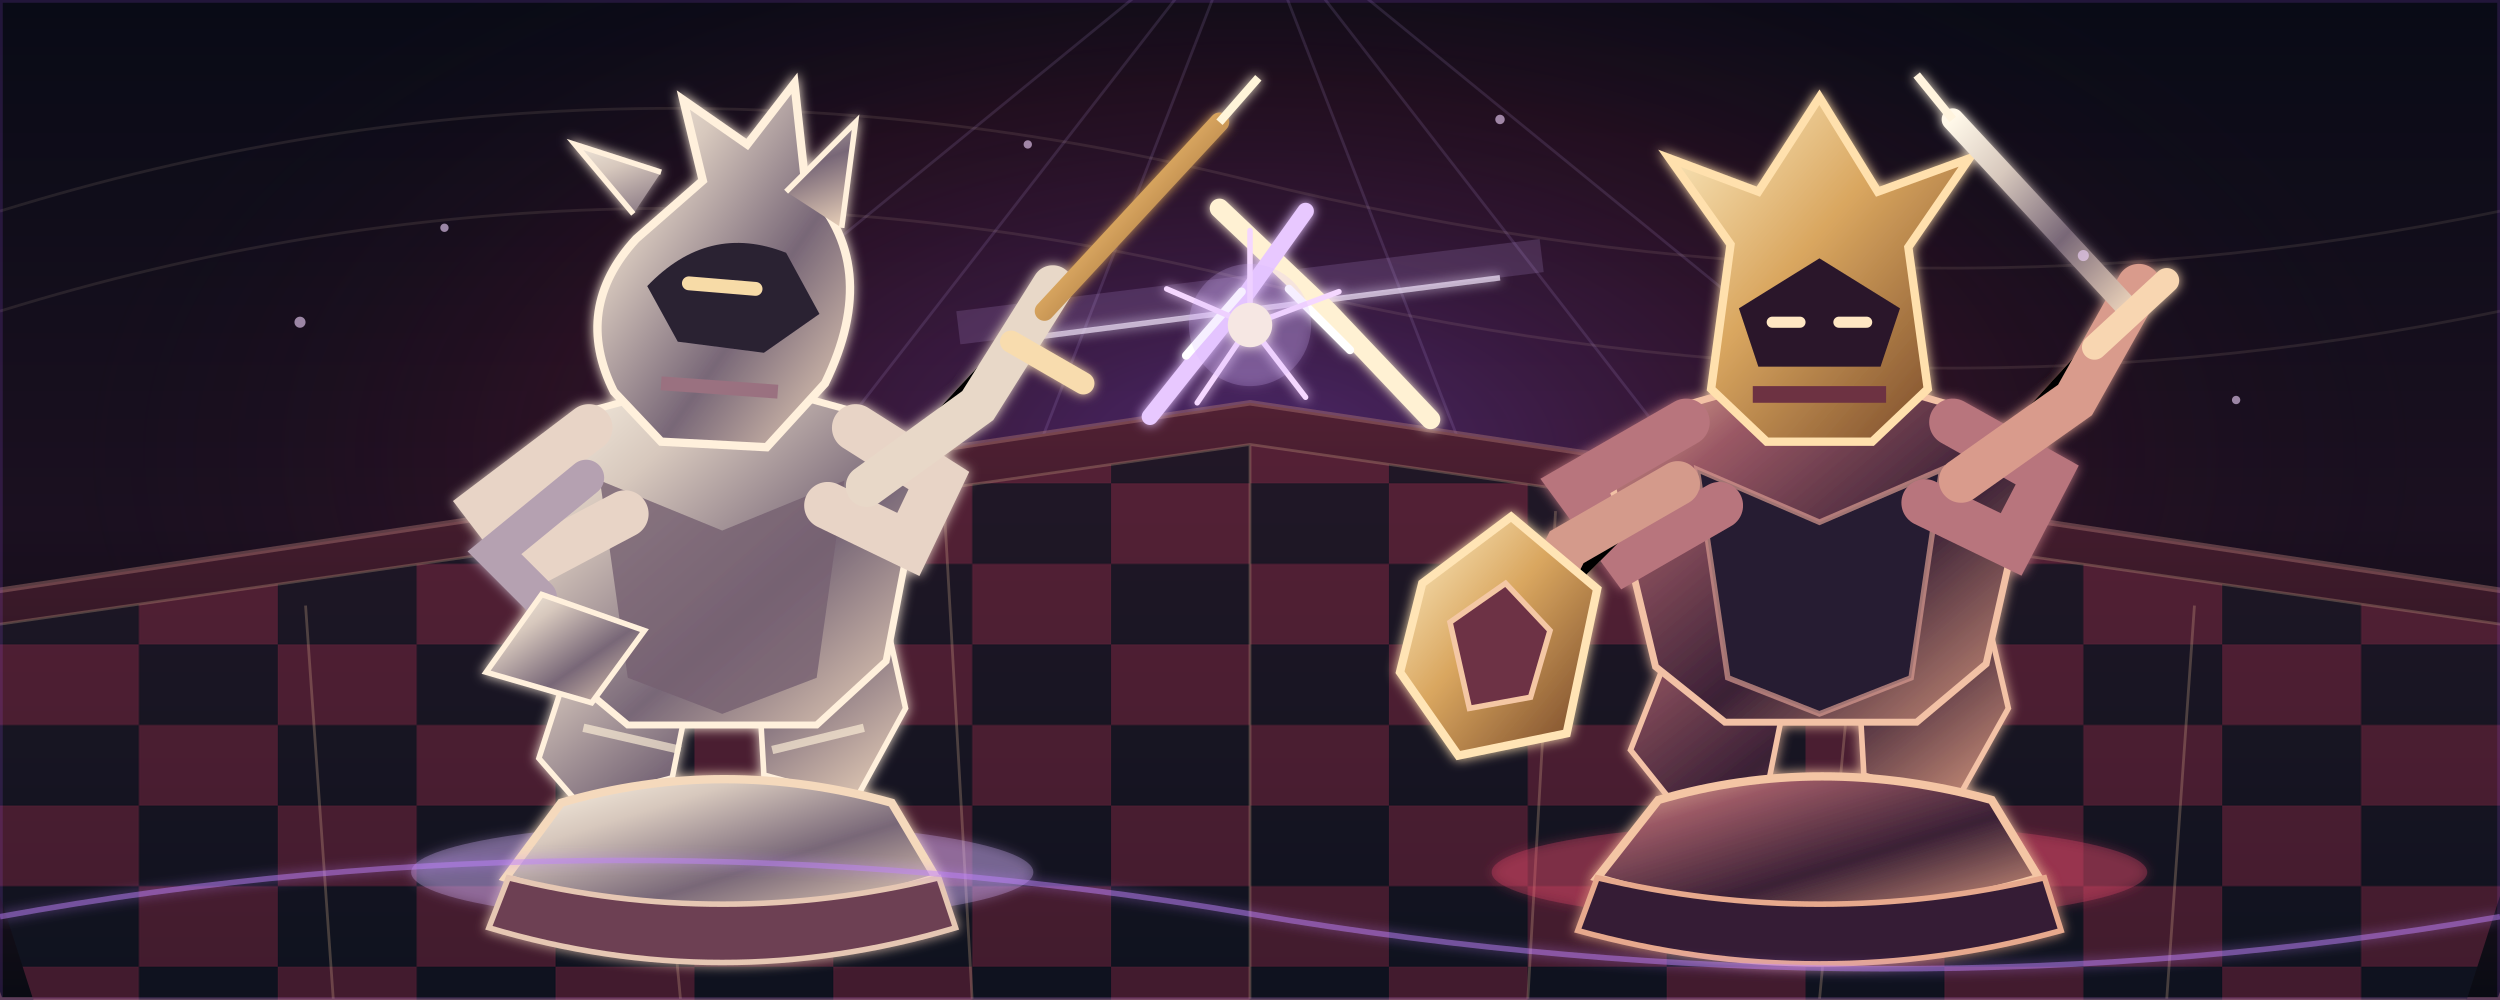
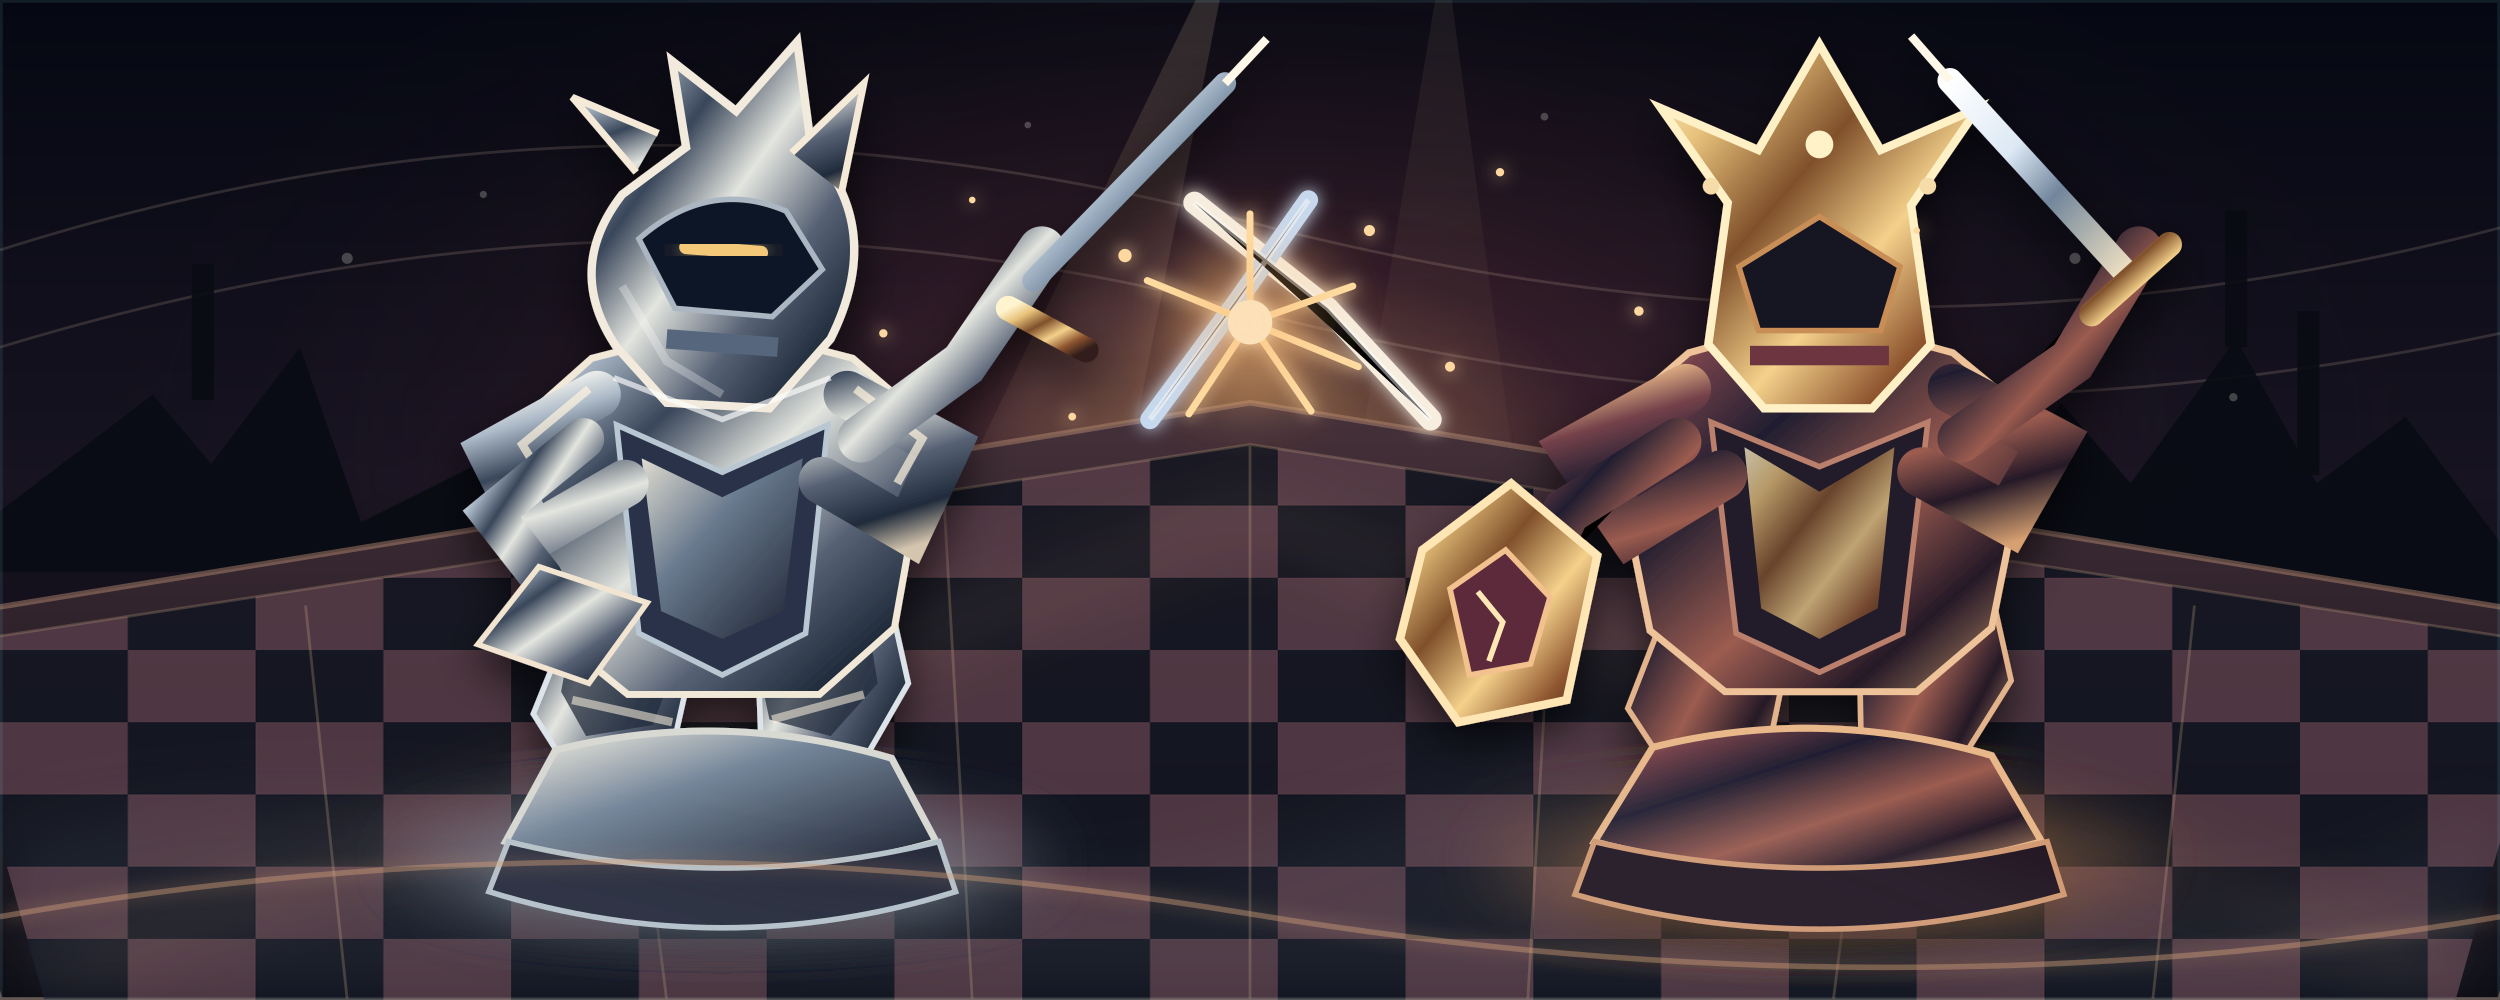
<svg xmlns="http://www.w3.org/2000/svg" viewBox="0 0 900 360" preserveAspectRatio="xMidYMid slice">
  <defs>
-     <linearGradient id="bg" x2="0" y2="1">
-       <stop stop-color="#090b16" />
-       <stop offset=".52" stop-color="#1b1020" />
-       <stop offset="1" stop-color="#05060c" />
+     <linearGradient id="sky" x2="0" y2="1">
+       <stop stop-color="#050812" />
+       <stop offset=".48" stop-color="#171321" />
+       <stop offset="1" stop-color="#09070d" />
    </linearGradient>
-     <radialGradient id="glow">
-       <stop stop-color="#a855f7" stop-opacity=".36" />
-       <stop offset=".58" stop-color="#8b1c43" stop-opacity=".16" />
-       <stop offset="1" stop-color="#090b16" stop-opacity="0" />
+     <radialGradient id="battleGlow">
+       <stop stop-color="#f4b66b" stop-opacity=".55" />
+       <stop offset=".28" stop-color="#a84b53" stop-opacity=".22" />
+       <stop offset="1" stop-color="#080910" stop-opacity="0" />
    </radialGradient>
-     <linearGradient id="silver" x1="0" y1="0" x2="1" y2="1">
-       <stop stop-color="#fff8e9" />
-       <stop offset=".28" stop-color="#d7c8bd" />
-       <stop offset=".62" stop-color="#786777" />
-       <stop offset="1" stop-color="#f0d7bd" />
+     <linearGradient id="steel" x1="0" y1="0" x2="1" y2="1">
+       <stop stop-color="#fffdf4" />
+       <stop offset=".13" stop-color="#aebbc9" />
+       <stop offset=".3" stop-color="#39465a" />
+       <stop offset=".48" stop-color="#e3e5df" />
+       <stop offset=".68" stop-color="#566174" />
+       <stop offset=".86" stop-color="#202b3b" />
+       <stop offset="1" stop-color="#d4c5ae" />
    </linearGradient>
-     <linearGradient id="onyx" x1="0" y1="0" x2="1" y2="1">
-       <stop stop-color="#f4c4a1" />
-       <stop offset=".24" stop-color="#9b5965" />
-       <stop offset=".6" stop-color="#3a2035" />
-       <stop offset="1" stop-color="#d99a80" />
+     <linearGradient id="steelEdge" x2="1" y2="1">
+       <stop stop-color="#fff9e8" />
+       <stop offset=".4" stop-color="#75869a" />
+       <stop offset="1" stop-color="#171c2b" />
+     </linearGradient>
+     <linearGradient id="obsidian" x1="0" y1="0" x2="1" y2="1">
+       <stop stop-color="#f0c08c" />
+       <stop offset=".16" stop-color="#74414a" />
+       <stop offset=".34" stop-color="#211e30" />
+       <stop offset=".58" stop-color="#9c5c50" />
+       <stop offset=".78" stop-color="#251927" />
+       <stop offset="1" stop-color="#d6a071" />
    </linearGradient>
    <linearGradient id="gold" x1="0" y1="0" x2="1" y2="1">
-       <stop stop-color="#fff0c8" />
-       <stop offset=".45" stop-color="#d9a65f" />
-       <stop offset="1" stop-color="#704124" />
+       <stop stop-color="#fff4ce" />
+       <stop offset=".18" stop-color="#e8c27b" />
+       <stop offset=".4" stop-color="#80502b" />
+       <stop offset=".62" stop-color="#f4d18b" />
+       <stop offset=".82" stop-color="#8e552f" />
+       <stop offset="1" stop-color="#321e1b" />
    </linearGradient>
-     <linearGradient id="floor" x2="0" y2="1">
-       <stop stop-color="#512033" />
-       <stop offset="1" stop-color="#090b13" />
+     <linearGradient id="blade" x1="0" y1="0" x2="1" y2="1">
+       <stop stop-color="#fff" />
+       <stop offset=".35" stop-color="#dce8f4" />
+       <stop offset=".58" stop-color="#71869c" />
+       <stop offset="1" stop-color="#f8e7c5" />
    </linearGradient>
-     <pattern id="checks" width="100" height="58" patternUnits="userSpaceOnUse">
-       <rect width="100" height="58" fill="#111522" />
-       <path d="M0 0H50V29H0ZM50 29H100V58H50Z" fill="#8c2948" opacity=".58" />
+     <linearGradient id="board" x2="0" y2="1">
+       <stop stop-color="#46313a" />
+       <stop offset="1" stop-color="#090a12" />
+     </linearGradient>
+     <pattern id="squares" width="92" height="52" patternUnits="userSpaceOnUse">
+       <rect width="92" height="52" fill="#111521" />
+       <path d="M0 0H46V26H0ZM46 26H92V52H46Z" fill="#79505a" opacity=".65" />
    </pattern>
-     <filter id="glow" x="-60%" y="-60%" width="220%" height="220%">
-       <feGaussianBlur stdDeviation="8" />
+     <filter id="softGlow" x="-80%" y="-80%" width="260%" height="260%">
+       <feGaussianBlur stdDeviation="12" />
    </filter>
-     <filter id="shine" x="-50%" y="-50%" width="200%" height="200%">
-       <feGaussianBlur stdDeviation="2.2" result="b" />
+     <filter id="bloom" x="-50%" y="-50%" width="200%" height="200%">
+       <feGaussianBlur stdDeviation="3" result="b" />
      <feMerge>
        <feMergeNode in="b" />
        <feMergeNode in="SourceGraphic" />
      </feMerge>
    </filter>
+     <filter id="shadow" x="-50%" y="-50%" width="200%" height="220%">
+       <feGaussianBlur in="SourceAlpha" stdDeviation="8" result="blur" />
+       <feOffset dy="7" />
+       <feComponentTransfer>
+         <feFuncA type="linear" slope=".65" />
+       </feComponentTransfer>
+       <feMerge>
+         <feMergeNode />
+         <feMergeNode in="SourceGraphic" />
+       </feMerge>
+     </filter>
+     <linearGradient id="beam" x2="0" y2="1">
+       <stop stop-color="#ffe7bc" stop-opacity=".35" />
+       <stop offset="1" stop-color="#f4a66b" stop-opacity="0" />
+     </linearGradient>
  </defs>
-   <rect width="900" height="360" fill="url(#bg)" />
-   <ellipse cx="450" cy="164" rx="430" ry="230" fill="url(#glow)" />
-   <path d="M450 -35L40 300M450 -35L190 300M450 -35L320 300M450 -35L580 300M450 -35L710 300M450 -35L860 300" stroke="#d6b3ff" stroke-opacity=".13" />
-   <path d="M0 76Q220 8 450 65T900 76M0 112Q220 44 450 101T900 112" fill="none" stroke="#f5d6b7" stroke-opacity=".1" />
-   <path d="M-50 220L450 145L950 220L900 360H0Z" fill="url(#floor)" stroke="#b47b76" stroke-opacity=".42" stroke-width="2" />
-   <path d="M-30 229L450 160L930 229L888 360H12Z" fill="url(#checks)" opacity=".72" />
-   <path d="M-30 229L450 160L930 229M12 360L888 360M110 218L120 360M230 201L245 360M340 184L350 360M450 160L450 360M560 184L550 360M670 201L655 360M790 218L780 360" fill="none" stroke="#d9b18c" stroke-opacity=".28" />
-   <path d="M345 118L555 92" stroke="#d8b4fe" stroke-width="12" opacity=".16" filter="url(#glow)" />
-   <path d="M360 123L540 100" stroke="#f5e8ff" stroke-width="2" opacity=".75" filter="url(#shine)" />
-   <g transform="translate(260 22)" filter="url(#shine)">
-     <ellipse cx="0" cy="292" rx="112" ry="18" fill="#d8b4fe" opacity=".3" filter="url(#glow)" />
-     <path d="M-56 220L-47 176L-23 164L-7 203L-18 258L-52 267L-66 251ZM12 204L29 166L54 179L66 233L48 266L15 257Z" fill="url(#silver)" stroke="#fff0dc" stroke-width="2" />
-     <path d="M-58 267Q0 250 61 267L77 294Q0 319 -78 294Z" fill="url(#silver)" stroke="#f5d9bc" stroke-width="3" />
-     <path d="M-77 294Q0 313 78 294L84 312Q0 337 -84 312Z" fill="#6d4052" stroke="#e6c7b3" stroke-width="2" />
-     <path d="M-48 126L-72 148L-58 219L-34 239L34 239L59 216L72 148L47 126L0 113Z" fill="url(#silver)" stroke="#fff0dc" stroke-width="2.5" />
-     <path d="M-44 151L0 169L44 151L34 222L0 235L-34 222Z" fill="#756071" opacity=".8" />
-     <path d="M-48 132L-85 160L-69 181L-35 163M48 132L78 151L67 174L38 160" fill="none" stroke="#e8d4c6" stroke-width="17" stroke-linecap="round" />
-     <path d="M-39 119Q-54 89 -31 64L-7 43L-14 14L9 30L26 8L30 45Q58 73 37 116L16 139L-22 137Z" fill="url(#silver)" stroke="#fff0dc" stroke-width="3" />
-     <path d="M-27 81Q-5 58 23 69L35 91L15 105L-16 101Z" fill="#292133" />
-     <path d="M-12 80L12 82" stroke="#f7dba7" stroke-width="5" stroke-linecap="round" />
-     <path d="M-22 116L20 119" stroke="#9a7180" stroke-width="5" />
-     <path d="M-32 55L-53 30L-22 40M23 47L48 22L43 60" fill="url(#silver)" stroke="#fff0dc" stroke-width="2" />
-     <path d="M52 153L92 124L119 81" stroke="#e8d8c8" stroke-width="15" stroke-linecap="round" />
-     <path d="M116 90L179 22" stroke="url(#gold)" stroke-width="7" stroke-linecap="round" />
-     <path d="M104 101L130 116" stroke="#f8dcae" stroke-width="8" stroke-linecap="round" />
-     <path d="M179 22L193 6" stroke="#fff5d9" stroke-width="3" />
-     <path d="M-49 150L-82 177L-66 193" fill="none" stroke="#b5a1b1" stroke-width="13" stroke-linecap="round" />
-     <path d="M-65 192L-85 220L-47 231L-28 205Z" fill="url(#silver)" stroke="#fff0dc" stroke-width="2" />
-     <path d="M-50 240L-15 248M18 248L51 240" stroke="#fff1d9" stroke-opacity=".65" stroke-width="3" />
+   <rect width="900" height="360" fill="url(#sky)" />
+   <ellipse cx="454" cy="160" rx="440" ry="235" fill="url(#battleGlow)" />
+   <path d="M445 -30L285 300H380Z" fill="url(#beam)" opacity=".45" />
+   <path d="M520 -20L470 280H560Z" fill="url(#beam)" opacity=".2" />
+   <g opacity=".18" stroke="#d5b8a0" fill="none">
+     <path d="M0 90Q220 20 450 80T900 82" />
+     <path d="M0 125Q230 55 450 112T900 120" />
  </g>
-   <g transform="translate(655 20)" filter="url(#shine)">
-     <ellipse cx="0" cy="294" rx="118" ry="18" fill="#ef476f" opacity=".28" filter="url(#glow)" />
-     <path d="M-57 222L-48 177L-24 163L-7 205L-18 260L-52 270L-68 250ZM13 205L30 166L55 179L68 235L49 269L16 259Z" fill="url(#onyx)" stroke="#f3c2a6" stroke-width="2" />
-     <path d="M-58 268Q0 251 62 268L79 296Q0 320 -80 296Z" fill="url(#onyx)" stroke="#f4c5a4" stroke-width="3" />
-     <path d="M-80 296Q0 315 81 296L87 315Q0 339 -87 315Z" fill="#351d34" stroke="#e7a98d" stroke-width="2" />
-     <path d="M-49 126L-76 149L-59 220L-34 240L35 240L60 219L76 148L48 126L0 112Z" fill="url(#onyx)" stroke="#f2c1a5" stroke-width="2.5" />
-     <path d="M-44 149L0 168L44 149L33 224L0 237L-33 224Z" fill="#261b30" stroke="#d79b91" stroke-opacity=".7" stroke-width="2" />
-     <path d="M-48 132L-88 155L-69 181L-36 162M48 132L82 151L69 176L38 161" fill="none" stroke="#b8757d" stroke-width="17" stroke-linecap="round" />
-     <path d="M-39 120L-32 68L-54 37L-22 49L0 15L21 49L54 37L32 69L39 120L19 139L-19 139Z" fill="url(#gold)" stroke="#ffe0ad" stroke-width="3" />
-     <path d="M-29 91L0 73L29 91L22 112L-22 112Z" fill="#2a172a" />
-     <path d="M-17 96L-7 96M7 96L17 96" stroke="#ffe7c3" stroke-width="4" stroke-linecap="round" />
-     <path d="M-24 122L24 122" stroke="#6d3142" stroke-width="6" />
-     <path d="M-51 154L-91 177L-108 211" stroke="#d49a8b" stroke-width="16" stroke-linecap="round" />
-     <path d="M-143 190L-111 166L-80 192L-91 244L-130 252L-151 222Z" fill="url(#gold)" stroke="#ffe4b5" stroke-width="3" />
-     <path d="M-133 204L-113 190L-97 207L-104 231L-126 235Z" fill="#6d3045" stroke="#f4c7a4" stroke-width="2" />
-     <path d="M51 153L92 124L115 83" stroke="#d99b8c" stroke-width="16" stroke-linecap="round" />
-     <path d="M112 92L48 23" stroke="url(#silver)" stroke-width="8" stroke-linecap="round" />
-     <path d="M99 105L125 81" stroke="#f8d6b1" stroke-width="9" stroke-linecap="round" />
-     <path d="M48 23L35 7" stroke="#fff4de" stroke-width="3" />
+   <g fill="#080b13" opacity=".9">
+     <path d="M0 184L55 142L76 167L108 125L130 188L176 165L200 206H0ZM710 191L742 145L767 174L805 122L834 174L866 150L900 195V230H710Z" />
+     <path d="M73 144V95M805 125V76M831 171V112" stroke="#090b13" stroke-width="8" />
  </g>
-   <g filter="url(#shine)">
-     <path d="M439 75L478 112L515 151" stroke="#fff1d3" stroke-width="7" stroke-linecap="round" />
-     <path d="M470 76L445 111L414 150" stroke="#e8c8ff" stroke-width="6" stroke-linecap="round" />
-     <path d="M464 104L486 126M447 105L427 128" stroke="#fff" stroke-width="3" stroke-linecap="round" />
-     <path d="M450 117L450 83M450 117L482 105M450 117L420 104M450 117L470 143M450 117L431 145" stroke="#f5d7ff" stroke-width="2" stroke-linecap="round" />
-     <circle cx="450" cy="117" r="8" fill="#fff5db" />
-     <circle cx="450" cy="117" r="22" fill="#d8b4fe" opacity=".22" filter="url(#glow)" />
+   <path d="M-40 225L450 145L940 225L900 360H0Z" fill="url(#board)" stroke="#b68a72" stroke-opacity=".48" stroke-width="2" />
+   <path d="M-20 232L450 160L920 232L884 360H16Z" fill="url(#squares)" opacity=".86" />
+   <path d="M-20 232L450 160L920 232M16 360L884 360M110 218L125 360M220 201L240 360M340 183L350 360M450 160L450 360M560 183L550 360M680 201L660 360M790 218L775 360" fill="none" stroke="#d5b18e" stroke-opacity=".25" />
+   <path d="M20 350L450 184L880 350" fill="none" stroke="#f1b67f" stroke-opacity=".17" stroke-width="9" filter="url(#softGlow)" />
+   <g transform="translate(260 10)" filter="url(#shadow)">
+     <ellipse cx="0" cy="300" rx="116" ry="18" fill="#c6d9ed" opacity=".28" filter="url(#softGlow)" />
+     <path d="M-53 210L-43 168L-18 158L-5 202L-18 260L-54 269L-68 247Z" fill="url(#steel)" stroke="#dce4e9" stroke-width="2" />
+     <path d="M12 202L29 161L53 173L67 236L48 269L14 258Z" fill="url(#steel)" stroke="#dce4e9" stroke-width="2" />
+     <path d="M-60 260Q0 245 61 263L77 293Q0 315 -78 293Z" fill="url(#steelEdge)" stroke="#d8d9d3" stroke-width="2.5" />
+     <path d="M-77 293Q0 312 78 293L84 311Q0 337 -84 311Z" fill="#252b3b" stroke="#b7c4cc" stroke-width="2" />
+     <path d="M-47 179L-18 174L-8 206L-25 251L-49 255L-58 239ZM20 177L47 182L56 236L39 255L17 249L8 207Z" fill="#202a3a" opacity=".72" />
+     <path d="M-47 119L-74 143L-61 218L-34 240L35 240L62 216L75 143L47 119L0 107Z" fill="url(#steel)" stroke="#f1e8d8" stroke-width="2.5" />
+     <path d="M-38 143L0 160L38 143L30 218L0 233L-30 218Z" fill="#293348" stroke="#b9c7d2" stroke-width="2" />
+     <path d="M-29 155L0 169L29 155L22 210L0 220L-22 210Z" fill="url(#steelEdge)" opacity=".85" />
+     <path d="M-45 132L-83 153L-68 183L-35 164M45 132L81 151L67 181L36 163" fill="none" stroke="url(#steel)" stroke-width="17" stroke-linecap="round" />
+     <path d="M-48 130L-72 150L-64 163M48 130L72 148L63 164" fill="none" stroke="#fff4df" stroke-opacity=".7" stroke-width="3" />
+     <path d="M-38 115Q-57 87 -36 60L-13 43L-18 12L5 30L27 5L32 43Q59 72 39 112L17 137L-20 135Z" fill="url(#steel)" stroke="#f2eadc" stroke-width="3" />
+     <path d="M-30 76Q-5 54 23 66L36 87L18 104L-17 101Z" fill="#101827" stroke="#aab7c2" stroke-width="2" />
+     <path d="M-13 79L14 81" stroke="#f3c879" stroke-width="5" stroke-linecap="round" filter="url(#bloom)" />
+     <path d="M-20 112L20 115" stroke="#56667b" stroke-width="7" />
+     <path d="M-31 52L-54 25L-23 38M25 45L51 20L43 59" fill="url(#steel)" stroke="#f5ead8" stroke-width="2.5" />
+     <path d="M-36 93L-20 120L0 132" fill="none" stroke="#fff" stroke-opacity=".28" stroke-width="3" />
+     <path d="M50 148L87 121L115 80" stroke="url(#steel)" stroke-width="17" stroke-linecap="round" />
+     <path d="M112 91L181 20" stroke="url(#blade)" stroke-width="8" stroke-linecap="round" />
+     <path d="M103 101L131 116" stroke="url(#gold)" stroke-width="9" stroke-linecap="round" />
+     <path d="M181 20L196 4" stroke="#fff8e8" stroke-width="3" />
+     <path d="M-50 148L-83 175L-65 198" fill="none" stroke="url(#steel)" stroke-width="15" stroke-linecap="round" />
+     <path d="M-66 194L-88 222L-48 236L-27 207Z" fill="url(#steel)" stroke="#f1e4d0" stroke-width="2" />
+     <path d="M-54 242L-18 250M18 249L51 240" stroke="#fff3df" stroke-opacity=".55" stroke-width="3" />
+     <path d="M-39 126L0 141L39 126" fill="none" stroke="#fff" stroke-opacity=".65" stroke-width="2" />
  </g>
-   <path d="M0 330Q220 290 450 329T900 330" fill="none" stroke="#c084fc" stroke-opacity=".48" stroke-width="2" filter="url(#shine)" />
-   <g fill="#f4d5ff" opacity=".6">
-     <circle cx="108" cy="116" r="2" />
-     <circle cx="160" cy="82" r="1.5" />
-     <circle cx="750" cy="92" r="2" />
-     <circle cx="805" cy="144" r="1.5" />
-     <circle cx="370" cy="52" r="1.5" />
-     <circle cx="540" cy="43" r="1.7" />
+   <g transform="translate(655 8)" filter="url(#shadow)">
+     <ellipse cx="0" cy="302" rx="120" ry="19" fill="#f0a05f" opacity=".25" filter="url(#softGlow)" />
+     <path d="M-55 211L-45 169L-20 157L-6 202L-18 260L-54 270L-69 247Z" fill="url(#obsidian)" stroke="#e3b38c" stroke-width="2" />
+     <path d="M14 202L30 162L55 174L69 237L49 269L15 259Z" fill="url(#obsidian)" stroke="#e3b38c" stroke-width="2" />
+     <path d="M-60 261Q0 246 62 264L80 295Q0 317 -81 295Z" fill="url(#obsidian)" stroke="#e9b88a" stroke-width="2.5" />
+     <path d="M-81 295Q0 314 82 295L88 314Q0 339 -88 314Z" fill="#241720" stroke="#d39a72" stroke-width="2" />
+     <path d="M-47 119L-76 144L-61 219L-34 241L35 241L62 218L77 143L48 119L0 106Z" fill="url(#obsidian)" stroke="#efc39a" stroke-width="2.5" />
+     <path d="M-39 144L0 160L39 144L30 220L0 234L-30 220Z" fill="#211b2c" stroke="#bb806c" stroke-width="2" />
+     <path d="M-27 153L0 169L27 153L21 211L0 222L-21 211Z" fill="url(#gold)" opacity=".75" />
+     <path d="M-48 132L-88 154L-68 183L-35 163M48 132L84 151L68 179L37 162" fill="none" stroke="url(#obsidian)" stroke-width="18" stroke-linecap="round" />
+     <path d="M-40 116L-33 65L-57 31L-22 46L0 8L22 46L57 31L33 66L40 116L19 139L-20 139Z" fill="url(#gold)" stroke="#fff0c5" stroke-width="3" />
+     <path d="M-29 88L0 70L29 88L22 111L-22 111Z" fill="#171321" stroke="#c98e57" stroke-width="2" />
+     <path d="M-17 95L-7 95M7 95L17 95" stroke="#ffe3a7" stroke-width="4" stroke-linecap="round" filter="url(#bloom)" />
+     <path d="M-25 120L25 120" stroke="#6d3440" stroke-width="7" />
+     <circle cx="0" cy="44" r="5" fill="#fff2c8" />
+     <circle cx="-39" cy="59" r="3" fill="#f5dca8" />
+     <circle cx="39" cy="59" r="3" fill="#f5dca8" />
+     <path d="M-51 151L-91 176L-108 211" stroke="url(#obsidian)" stroke-width="17" stroke-linecap="round" />
+     <path d="M-143 190L-111 166L-80 192L-91 244L-130 252L-151 222Z" fill="url(#gold)" stroke="#ffe6b4" stroke-width="3" />
+     <path d="M-133 204L-113 190L-97 207L-104 231L-126 235Z" fill="#5b2b3b" stroke="#f3c18e" stroke-width="2" />
+     <path d="M-123 205L-114 216L-119 230" fill="none" stroke="#ffe7b6" stroke-width="2" />
+     <path d="M51 150L91 122L115 82" stroke="url(#obsidian)" stroke-width="17" stroke-linecap="round" />
+     <path d="M112 92L47 21" stroke="url(#blade)" stroke-width="9" stroke-linecap="round" />
+     <path d="M98 105L126 80" stroke="url(#gold)" stroke-width="9" stroke-linecap="round" />
+     <path d="M47 21L33 5" stroke="#fff8e8" stroke-width="3" />
  </g>
-   <rect width="900" height="360" fill="none" stroke="#a855f7" stroke-opacity=".16" stroke-width="2" />
+   <g filter="url(#bloom)">
+     <path d="M430 73L478 111L515 151" stroke="#f7eee0" stroke-width="8" stroke-linecap="round" />
+     <path d="M471 72L445 109L414 151" stroke="#c7d9ee" stroke-width="7" stroke-linecap="round" />
+     <path d="M430 73L478 111L515 151M471 72L445 109L414 151" stroke="#fff" stroke-opacity=".45" stroke-width="2" />
+     <path d="M450 116L450 77M450 116L487 103M450 116L413 101M450 116L472 148M450 116L428 149M450 116L489 132" stroke="#ffdca2" stroke-width="2.5" stroke-linecap="round" />
+     <circle cx="450" cy="116" r="8" fill="#fff8df" />
+     <circle cx="450" cy="116" r="25" fill="#f7b56e" opacity=".4" filter="url(#softGlow)" />
+   </g>
+   <g fill="#ffd8a0" filter="url(#bloom)">
+     <circle cx="405" cy="92" r="2.4" />
+     <circle cx="493" cy="83" r="2" />
+     <circle cx="522" cy="132" r="1.8" />
+     <circle cx="386" cy="150" r="1.4" />
+     <circle cx="540" cy="62" r="1.5" />
+     <circle cx="350" cy="72" r="1.2" />
+     <circle cx="590" cy="112" r="1.7" />
+     <circle cx="318" cy="120" r="1.5" />
+     <circle cx="690" cy="83" r="1.2" />
+   </g>
+   <g fill="#d9d4cf" opacity=".28">
+     <circle cx="125" cy="93" r="2" />
+     <circle cx="174" cy="70" r="1.3" />
+     <circle cx="747" cy="93" r="2" />
+     <circle cx="804" cy="143" r="1.5" />
+     <circle cx="370" cy="45" r="1.2" />
+     <circle cx="556" cy="42" r="1.4" />
+   </g>
+   <path d="M0 300Q120 270 245 304T480 297T700 304T900 290V360H0Z" fill="#a9b6c5" opacity=".075" filter="url(#softGlow)" />
+   <path d="M0 330Q220 291 450 329T900 330" fill="none" stroke="#d5a17c" stroke-opacity=".42" stroke-width="2" filter="url(#bloom)" />
+   <rect width="900" height="360" fill="none" stroke="#8edff0" stroke-opacity=".1" stroke-width="2" />
</svg>
